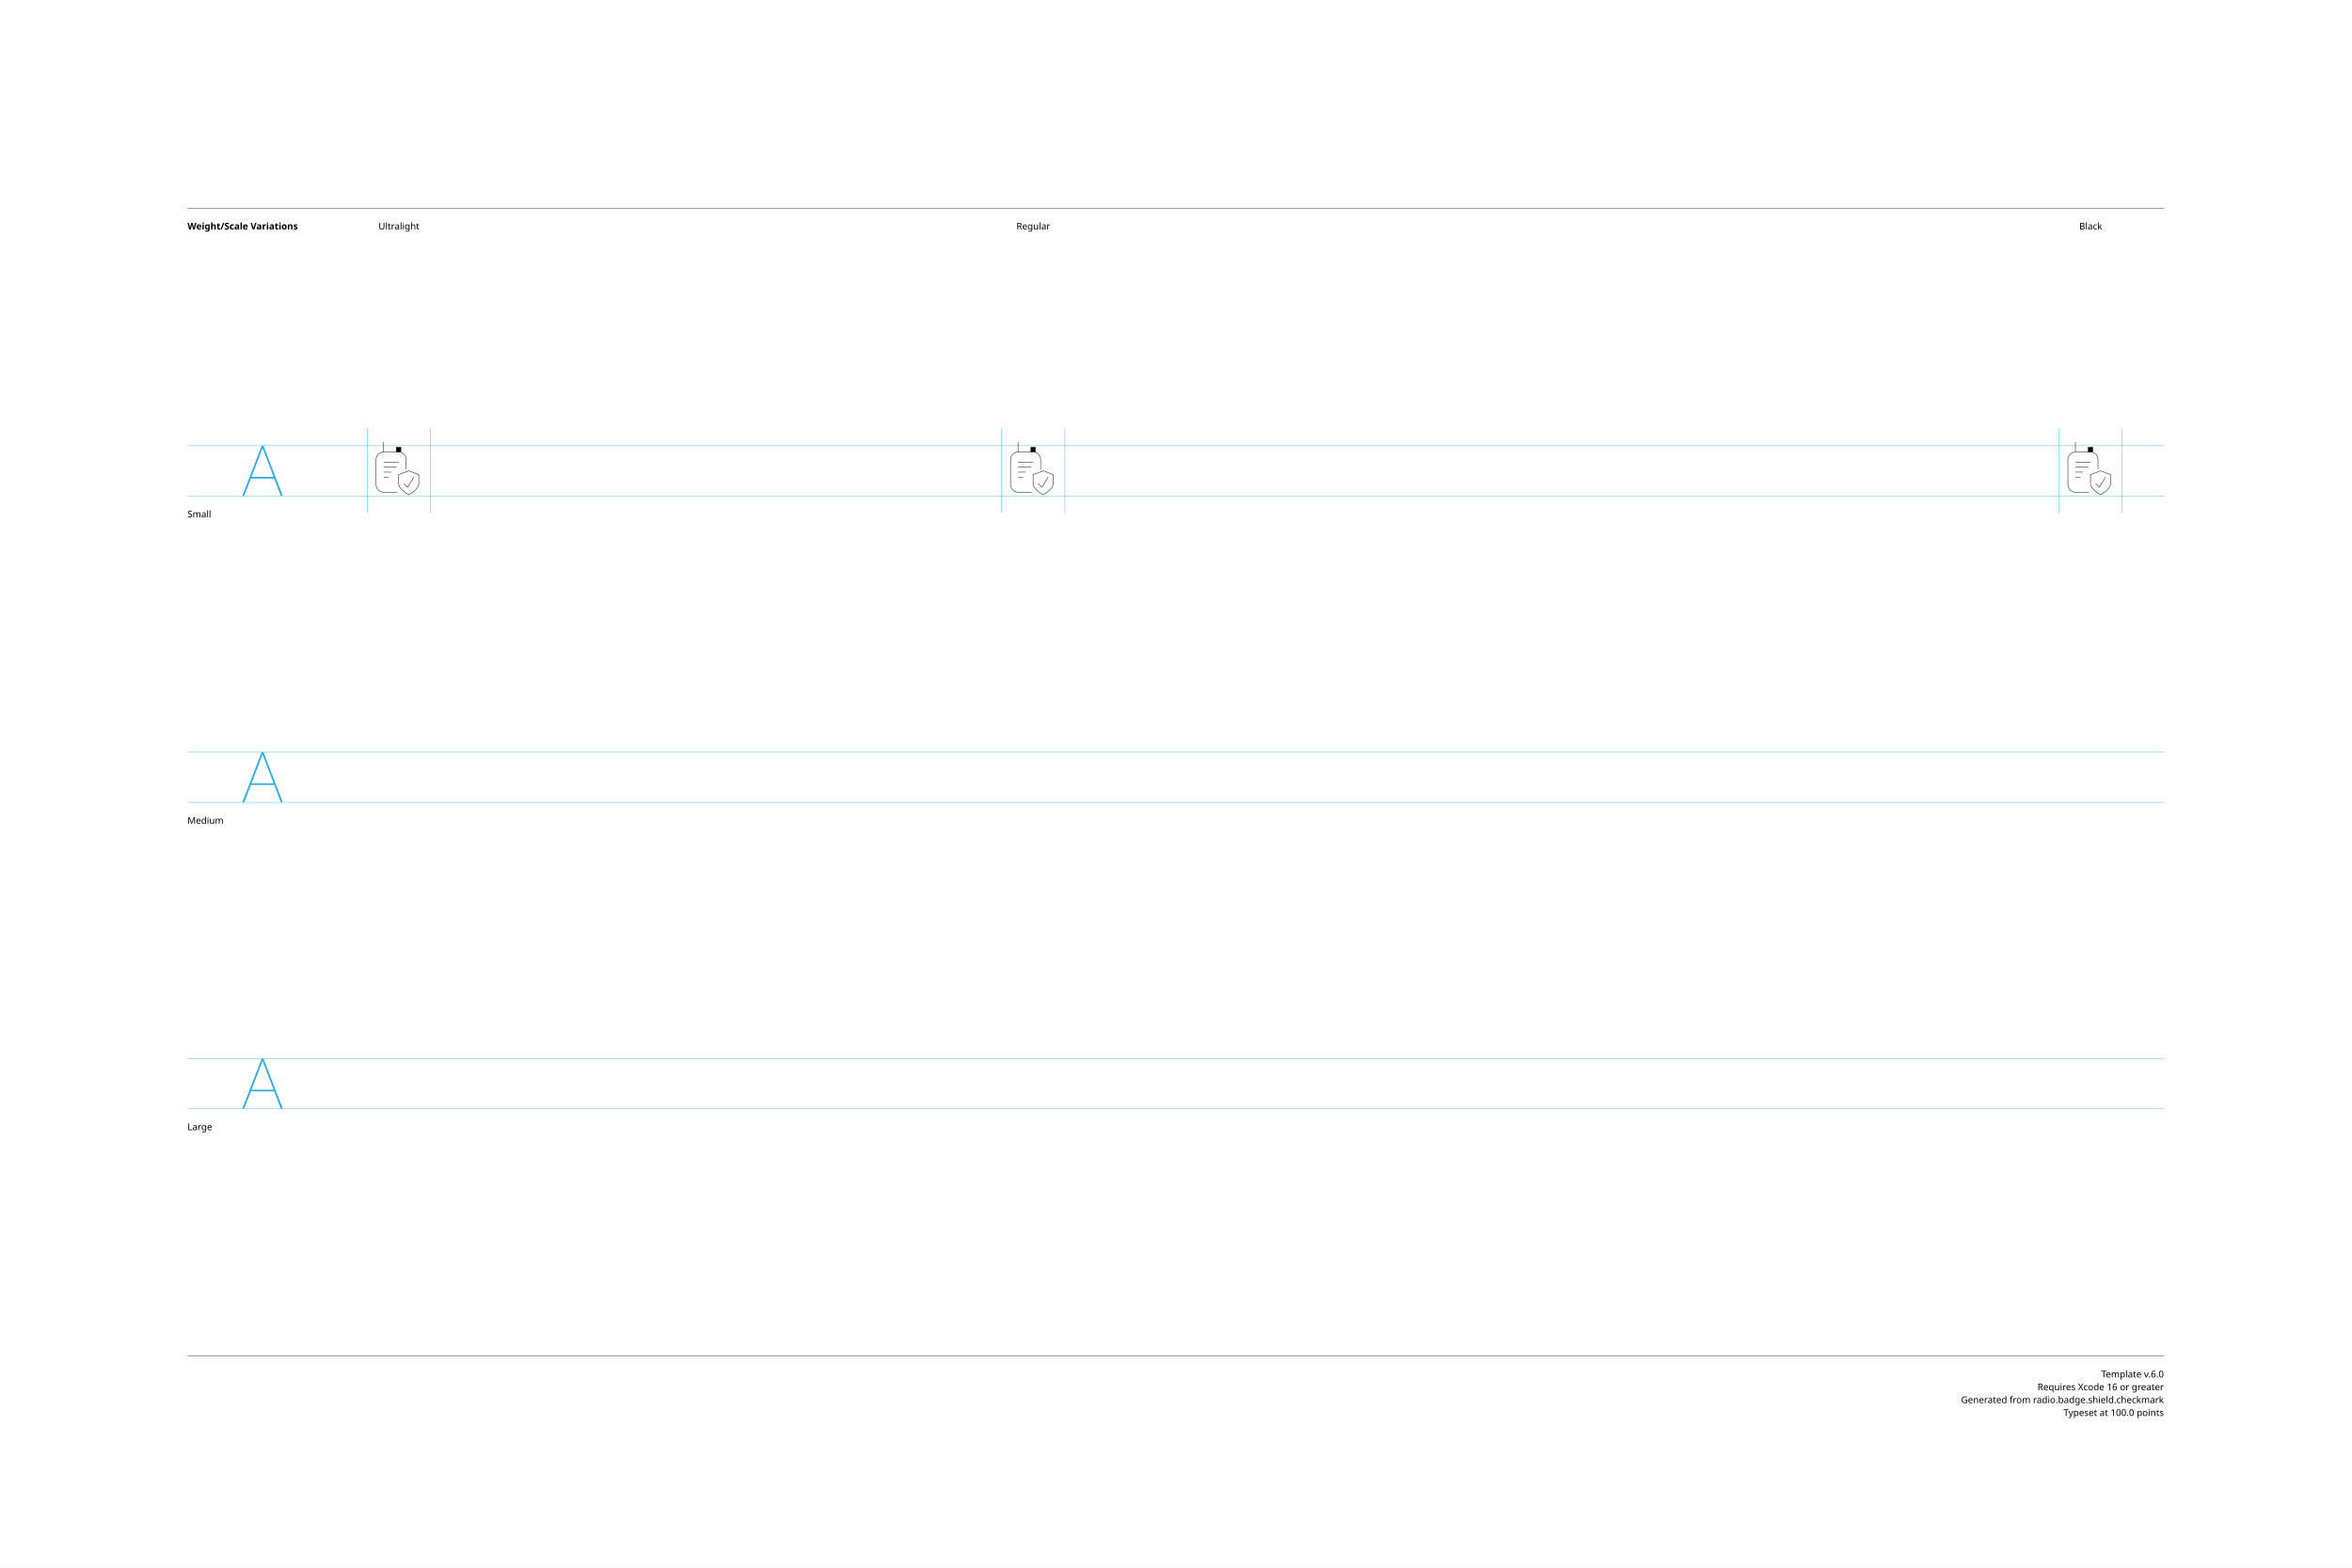
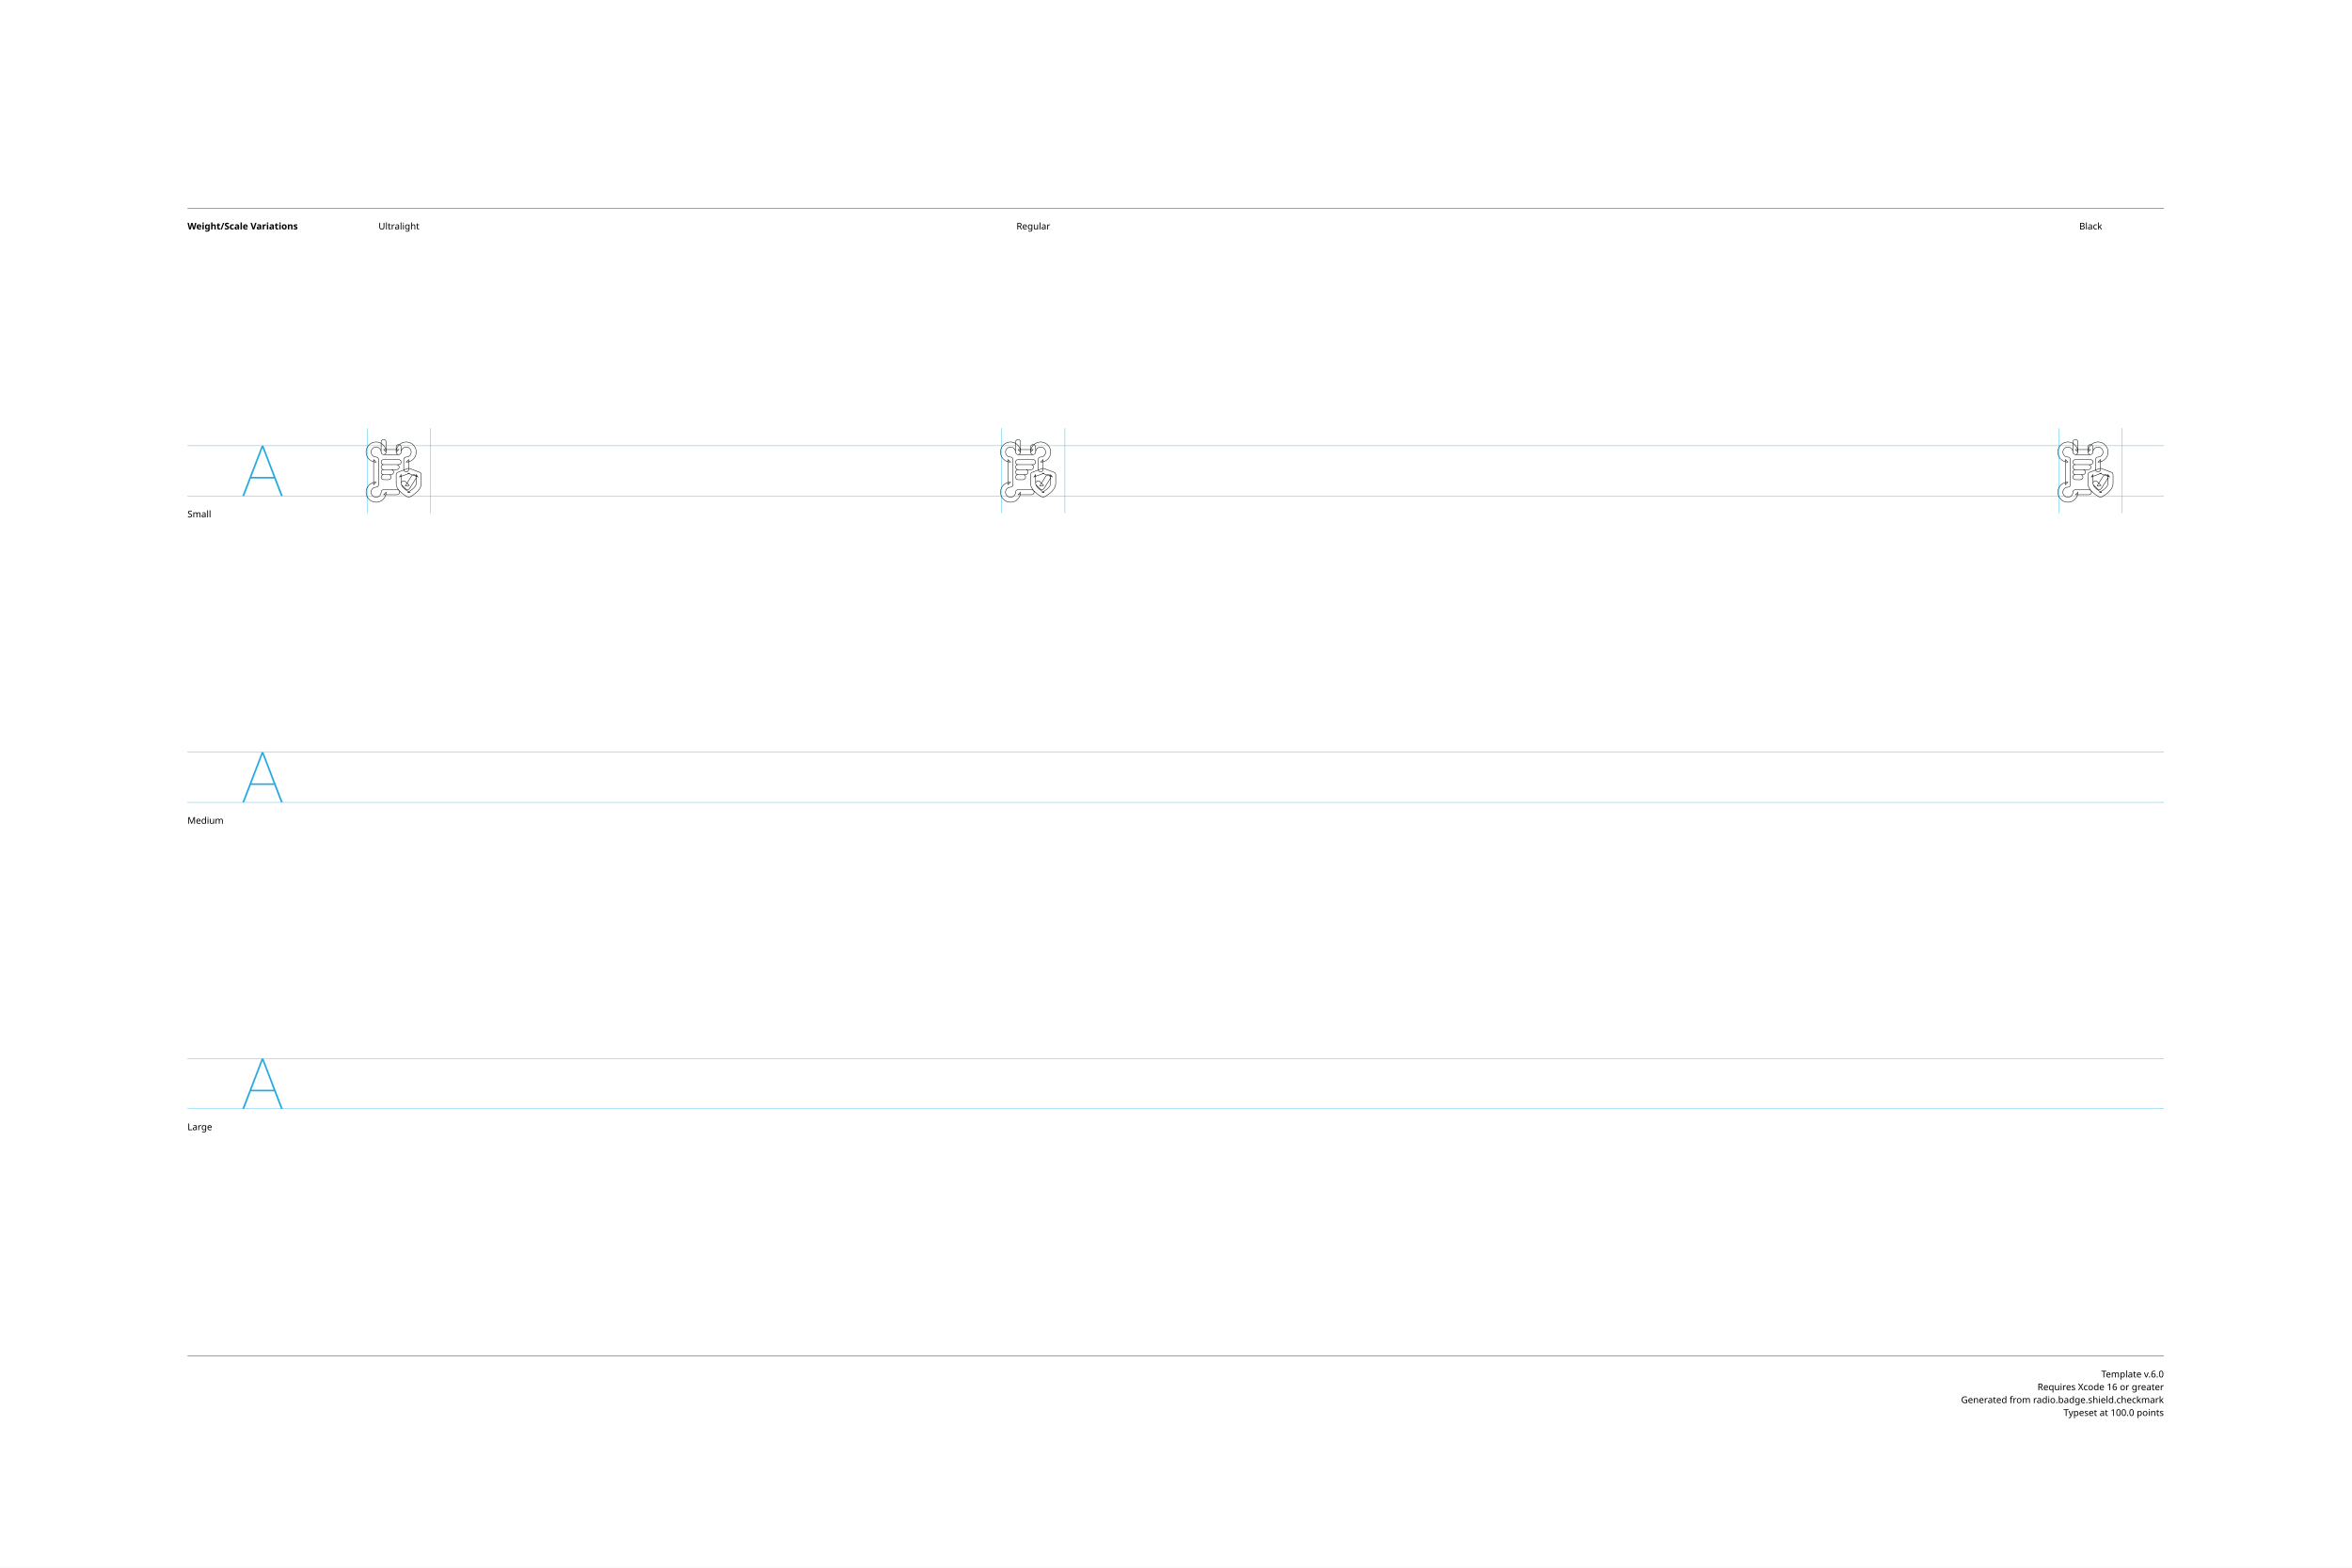
<svg xmlns="http://www.w3.org/2000/svg" version="1.1" viewBox="0 0 3300 2200">
  <style>.monochrome-0 {-sfsymbols-motion-group:0;-sfsymbols-layer-tags:-a1b2c3d4e5f60001}

.multicolor-0:tintColor {-sfsymbols-motion-group:0;-sfsymbols-layer-tags:-a1b2c3d4e5f60001}

.hierarchical-0:primary {-sfsymbols-motion-group:0;-sfsymbols-layer-tags:-a1b2c3d4e5f60001}

.SFSymbolsPreviewWireframe {fill:none;opacity:1.0;stroke:black;stroke-width:0.5}
</style>
  <g id="Notes">
    <rect height="2200" id="artboard" style="fill:white;opacity:1" width="3300" x="0" y="0" />
    <line style="fill:none;stroke:black;opacity:1;stroke-width:0.5;" x1="263" x2="3036" y1="292" y2="292" />
    <text style="stroke:none;fill:black;font-family:sans-serif;font-size:13;font-weight:bold;" transform="matrix(1 0 0 1 263 322)">Weight/Scale Variations</text>
    <text style="stroke:none;fill:black;font-family:sans-serif;font-size:13;text-anchor:middle;" transform="matrix(1 0 0 1 559.711 322)">Ultralight</text>
    <text style="stroke:none;fill:black;font-family:sans-serif;font-size:13;text-anchor:middle;" transform="matrix(1 0 0 1 1449.84 322)">Regular</text>
    <text style="stroke:none;fill:black;font-family:sans-serif;font-size:13;text-anchor:middle;" transform="matrix(1 0 0 1 2933.4 322)">Black</text>
    <line style="fill:none;stroke:black;opacity:1;stroke-width:0.5;" x1="263" x2="3036" y1="1903" y2="1903" />
    <text id="template-version" style="stroke:none;fill:black;font-family:sans-serif;font-size:13;text-anchor:end;" transform="matrix(1 0 0 1 3036 1933)">Template v.6.0</text>
    <text style="stroke:none;fill:black;font-family:sans-serif;font-size:13;text-anchor:end;" transform="matrix(1 0 0 1 3036 1951)">Requires Xcode 16 or greater</text>
    <text id="descriptive-name" style="stroke:none;fill:black;font-family:sans-serif;font-size:13;text-anchor:end;" transform="matrix(1 0 0 1 3036 1969)">Generated from radio.badge.shield.checkmark</text>
    <text style="stroke:none;fill:black;font-family:sans-serif;font-size:13;text-anchor:end;" transform="matrix(1 0 0 1 3036 1987)">Typeset at 100.0 points</text>
    <text style="stroke:none;fill:black;font-family:sans-serif;font-size:13;" transform="matrix(1 0 0 1 263 726)">Small</text>
    <text style="stroke:none;fill:black;font-family:sans-serif;font-size:13;" transform="matrix(1 0 0 1 263 1156)">Medium</text>
    <text style="stroke:none;fill:black;font-family:sans-serif;font-size:13;" transform="matrix(1 0 0 1 263 1586)">Large</text>
  </g>
  <g id="Guides">
    <g id="H-reference" style="fill:#27AAE1;stroke:none;" transform="matrix(1 0 0 1 339 696)">
      <path d="M0.994 0L3.638 0L29.328-67.132L30.03-67.132L30.03-70.459L28.123-70.459ZM11.688-24.48L46.981-24.48L46.231-26.729L12.438-26.729ZM55.12 0L57.764 0L30.638-70.459L29.433-70.459L29.433-67.132Z" />
    </g>
    <line id="Baseline-S" style="fill:none;stroke:#27AAE1;opacity:1;stroke-width:0.5;" x1="263" x2="3036" y1="696" y2="696" />
    <line id="Capline-S" style="fill:none;stroke:#27AAE1;opacity:1;stroke-width:0.5;" x1="263" x2="3036" y1="625.541" y2="625.541" />
    <g id="H-reference" style="fill:#27AAE1;stroke:none;" transform="matrix(1 0 0 1 339 1126)">
      <path d="M0.994 0L3.638 0L29.328-67.132L30.03-67.132L30.03-70.459L28.123-70.459ZM11.688-24.48L46.981-24.48L46.231-26.729L12.438-26.729ZM55.12 0L57.764 0L30.638-70.459L29.433-70.459L29.433-67.132Z" />
    </g>
    <line id="Baseline-M" style="fill:none;stroke:#27AAE1;opacity:1;stroke-width:0.5;" x1="263" x2="3036" y1="1126" y2="1126" />
    <line id="Capline-M" style="fill:none;stroke:#27AAE1;opacity:1;stroke-width:0.5;" x1="263" x2="3036" y1="1055.54" y2="1055.54" />
    <g id="H-reference" style="fill:#27AAE1;stroke:none;" transform="matrix(1 0 0 1 339 1556)">
      <path d="M0.994 0L3.638 0L29.328-67.132L30.03-67.132L30.03-70.459L28.123-70.459ZM11.688-24.48L46.981-24.48L46.231-26.729L12.438-26.729ZM55.12 0L57.764 0L30.638-70.459L29.433-70.459L29.433-67.132Z" />
    </g>
    <line id="Baseline-L" style="fill:none;stroke:#27AAE1;opacity:1;stroke-width:0.5;" x1="263" x2="3036" y1="1556" y2="1556" />
    <line id="Capline-L" style="fill:none;stroke:#27AAE1;opacity:1;stroke-width:0.5;" x1="263" x2="3036" y1="1485.54" y2="1485.54" />
    <line id="left-margin-Ultralight-S" style="fill:none;stroke:#00AEEF;stroke-width:0.5;opacity:1.0;" x1="515.423" x2="515.423" y1="600.785" y2="720.121" />
    <line id="right-margin-Ultralight-S" style="fill:none;stroke:#00AEEF;stroke-width:0.5;opacity:1.0;" x1="604" x2="604" y1="600.785" y2="720.121" />
    <line id="left-margin-Regular-S" style="fill:none;stroke:#00AEEF;stroke-width:0.5;opacity:1.0;" x1="1405.56" x2="1405.56" y1="600.785" y2="720.121" />
    <line id="right-margin-Regular-S" style="fill:none;stroke:#00AEEF;stroke-width:0.5;opacity:1.0;" x1="1494.13" x2="1494.13" y1="600.785" y2="720.121" />
    <line id="left-margin-Black-S" style="fill:none;stroke:#00AEEF;stroke-width:0.5;opacity:1.0;" x1="2889.11" x2="2889.11" y1="600.785" y2="720.121" />
    <line id="right-margin-Black-S" style="fill:none;stroke:#00AEEF;stroke-width:0.5;opacity:1.0;" x1="2977.69" x2="2977.69" y1="600.785" y2="720.121" />
  </g>
  <g id="Symbols">
    <g id="Black-S" transform="matrix(1.28 0 0 1.28 2877.07 696)">
-       <g class="monochrome-0 multicolor-0:tintColor hierarchical-0:primary SFSymbolsPreviewWireframe">
-         <path d="M 27.25 -48.12 L 27.25 -59.12" />
-         <path style="stroke-width:5.5" d="M 43.75 -48.12 L 43.75 -53.62" />
-         <path d="M 52.0 -29.15 L 52.0 -39.88 A 8.25 8.25 0 0 0 43.75 -48.12 L 27.25 -48.12 A 8.25 8.25 0 0 0 19.0 -39.88 L 19.0 -12.38 A 8.25 8.25 0 0 0 27.25 -4.12 L 42.1 -4.12" />
-         <path d="M 27.25 -37.12 L 43.75 -37.12" />
-         <path d="M 27.25 -31.62 L 41.55 -31.62" />
-         <path d="M 27.25 -26.12 L 35.5 -26.12" />
-         <path d="M 27.25 -20.62 L 32.75 -20.62" />
-         <path d="M 43.75 -23.38 L 54.75 -27.5 L 65.75 -23.38 L 65.75 -13.75 C 65.75 -6.88 54.75 -1.38 54.75 -1.38 C 54.75 -1.38 43.75 -6.88 43.75 -13.75 Z" />
-         <path d="M 49.25 -13.75 L 53.38 -9.62 L 60.25 -20.62" />
-       </g>
+       <path class="monochrome-0 multicolor-0:tintColor hierarchical-0:primary SFSymbolsPreviewWireframe" fill-rule="nonzero" d="M30.00 -48.12L30.00 -59.12C30.00 -60.64 28.77 -61.87 27.25 -61.87C25.73 -61.87 24.50 -60.64 24.50 -59.12L24.50 -48.12C24.50 -46.60 25.73 -45.37 27.25 -45.37C28.77 -45.37 30.00 -46.60 30.00 -48.12Z M46.50 -48.12L46.50 -53.62C46.50 -55.14 45.27 -56.37 43.75 -56.37C42.23 -56.37 41.00 -55.14 41.00 -53.62L41.00 -48.12C41.00 -46.60 42.23 -45.37 43.75 -45.37C45.27 -45.37 46.50 -46.60 46.50 -48.12Z M54.75 -29.15L54.75 -39.88L52.00 -37.13C56.45 -37.13 60.46 -39.81 62.16 -43.92C63.87 -48.04 62.92 -52.77 59.77 -55.91C56.62 -59.06 51.89 -60.00 47.78 -58.29C43.67 -56.58 40.99 -52.57 41.00 -48.12L43.75 -50.87L27.25 -50.87L30.00 -48.12C30.01 -52.57 27.33 -56.58 23.22 -58.29C19.11 -60.00 14.38 -59.06 11.23 -55.91C8.08 -52.77 7.13 -48.04 8.84 -43.92C10.54 -39.81 14.55 -37.13 19.00 -37.13L16.25 -39.88L16.25 -12.38L19.00 -15.13C12.93 -15.13 8.00 -10.21 8.00 -4.13C8.00 1.94 12.92 6.87 18.99 6.87C25.06 6.87 29.99 1.96 30.00 -4.12L27.25 -1.37L42.10 -1.37C43.62 -1.37 44.85 -2.60 44.85 -4.12C44.85 -5.64 43.62 -6.87 42.10 -6.87L27.25 -6.87C25.73 -6.87 24.50 -5.64 24.50 -4.12C24.50 -1.09 22.03 1.37 19.00 1.37C15.96 1.37 13.50 -1.10 13.50 -4.13C13.50 -7.17 15.96 -9.63 19.00 -9.63C20.52 -9.63 21.75 -10.86 21.75 -12.38L21.75 -39.88C21.75 -41.40 20.52 -42.63 19.00 -42.63C16.77 -42.63 14.77 -43.97 13.92 -46.03C13.07 -48.08 13.54 -50.45 15.11 -52.02C16.69 -53.59 19.05 -54.06 21.11 -53.21C23.16 -52.36 24.50 -50.35 24.50 -48.12C24.50 -46.60 25.73 -45.37 27.25 -45.37L43.75 -45.37C45.27 -45.37 46.50 -46.60 46.50 -48.12C46.50 -50.35 47.84 -52.36 49.89 -53.21C51.95 -54.06 54.31 -53.59 55.89 -52.02C57.46 -50.45 57.93 -48.08 57.08 -46.03C56.23 -43.97 54.23 -42.63 52.00 -42.63C50.48 -42.63 49.25 -41.40 49.25 -39.88L49.25 -29.15C49.25 -27.63 50.48 -26.40 52.00 -26.40C53.52 -26.40 54.75 -27.63 54.75 -29.15Z M27.25 -34.37L43.75 -34.37C45.27 -34.37 46.50 -35.60 46.50 -37.12C46.50 -38.64 45.27 -39.87 43.75 -39.87L27.25 -39.87C25.73 -39.87 24.50 -38.64 24.50 -37.12C24.50 -35.60 25.73 -34.37 27.25 -34.37Z M27.25 -28.87L41.55 -28.87C43.07 -28.87 44.30 -30.10 44.30 -31.62C44.30 -33.14 43.07 -34.37 41.55 -34.37L27.25 -34.37C25.73 -34.37 24.50 -33.14 24.50 -31.62C24.50 -30.10 25.73 -28.87 27.25 -28.87Z M27.25 -23.37L35.50 -23.37C37.02 -23.37 38.25 -24.60 38.25 -26.12C38.25 -27.64 37.02 -28.87 35.50 -28.87L27.25 -28.87C25.73 -28.87 24.50 -27.64 24.50 -26.12C24.50 -24.60 25.73 -23.37 27.25 -23.37Z M27.25 -17.87L32.75 -17.87C34.27 -17.87 35.50 -19.10 35.50 -20.62C35.50 -22.14 34.27 -23.37 32.75 -23.37L27.25 -23.37C25.73 -23.37 24.50 -22.14 24.50 -20.62C24.50 -19.10 25.73 -17.87 27.25 -17.87Z M44.71 -20.80L55.71 -24.92L53.79 -24.92L64.79 -20.80L63.00 -23.38L63.00 -13.75C63.00 -11.78 61.37 -9.44 58.52 -7.12C57.42 -6.23 56.23 -5.42 55.05 -4.70C54.63 -4.45 54.25 -4.23 53.91 -4.04C53.71 -3.94 53.58 -3.87 53.52 -3.84L55.98 -3.84C55.92 -3.87 55.79 -3.94 55.59 -4.04C55.25 -4.23 54.87 -4.45 54.45 -4.70C53.27 -5.42 52.08 -6.23 50.98 -7.12C48.13 -9.44 46.50 -11.78 46.50 -13.75L46.50 -23.38L44.71 -20.80ZM42.79 -25.96C41.71 -25.55 41.00 -24.53 41.00 -23.38L41.00 -13.75C41.00 -9.71 43.50 -6.12 47.52 -2.85C48.83 -1.79 50.22 -0.83 51.61 0.01C52.45 0.51 53.11 0.88 53.52 1.08C54.29 1.47 55.21 1.47 55.98 1.08C56.39 0.88 57.05 0.51 57.89 0.01C59.28 -0.83 60.67 -1.79 61.98 -2.85C66.00 -6.12 68.50 -9.71 68.50 -13.75L68.50 -23.38C68.50 -24.53 67.79 -25.55 66.71 -25.96L55.71 -30.08C55.09 -30.31 54.41 -30.31 53.79 -30.08L42.79 -25.96Z M47.31 -11.81L51.44 -7.68C52.69 -6.42 54.78 -6.66 55.71 -8.16L62.58 -19.16C63.39 -20.45 62.99 -22.15 61.71 -22.95C60.42 -23.76 58.72 -23.36 57.92 -22.08L51.05 -11.08L55.32 -11.56L51.19 -15.69C50.12 -16.77 48.38 -16.77 47.31 -15.69C46.23 -14.62 46.23 -12.88 47.31 -11.81Z" />
    </g>
    <g id="Regular-S" transform="matrix(1.28 0 0 1.28 1393.52 696)">
-       <g class="monochrome-0 multicolor-0:tintColor hierarchical-0:primary SFSymbolsPreviewWireframe">
-         <path d="M 27.25 -48.12 L 27.25 -59.12" />
-         <path style="stroke-width:5.5" d="M 43.75 -48.12 L 43.75 -53.62" />
-         <path d="M 52.0 -29.15 L 52.0 -39.88 A 8.25 8.25 0 0 0 43.75 -48.12 L 27.25 -48.12 A 8.25 8.25 0 0 0 19.0 -39.88 L 19.0 -12.38 A 8.25 8.25 0 0 0 27.25 -4.12 L 42.1 -4.12" />
-         <path d="M 27.25 -37.12 L 43.75 -37.12" />
-         <path d="M 27.25 -31.62 L 41.55 -31.62" />
-         <path d="M 27.25 -26.12 L 35.5 -26.12" />
-         <path d="M 27.25 -20.62 L 32.75 -20.62" />
-         <path d="M 43.75 -23.38 L 54.75 -27.5 L 65.75 -23.38 L 65.75 -13.75 C 65.75 -6.88 54.75 -1.38 54.75 -1.38 C 54.75 -1.38 43.75 -6.88 43.75 -13.75 Z" />
-         <path d="M 49.25 -13.75 L 53.38 -9.62 L 60.25 -20.62" />
-       </g>
+       <path class="monochrome-0 multicolor-0:tintColor hierarchical-0:primary SFSymbolsPreviewWireframe" fill-rule="nonzero" d="M30.00 -48.12L30.00 -59.12C30.00 -60.64 28.77 -61.87 27.25 -61.87C25.73 -61.87 24.50 -60.64 24.50 -59.12L24.50 -48.12C24.50 -46.60 25.73 -45.37 27.25 -45.37C28.77 -45.37 30.00 -46.60 30.00 -48.12Z M46.50 -48.12L46.50 -53.62C46.50 -55.14 45.27 -56.37 43.75 -56.37C42.23 -56.37 41.00 -55.14 41.00 -53.62L41.00 -48.12C41.00 -46.60 42.23 -45.37 43.75 -45.37C45.27 -45.37 46.50 -46.60 46.50 -48.12Z M54.75 -29.15L54.75 -39.88L52.00 -37.13C56.45 -37.13 60.46 -39.81 62.16 -43.92C63.87 -48.04 62.92 -52.77 59.77 -55.91C56.62 -59.06 51.89 -60.00 47.78 -58.29C43.67 -56.58 40.99 -52.57 41.00 -48.12L43.75 -50.87L27.25 -50.87L30.00 -48.12C30.01 -52.57 27.33 -56.58 23.22 -58.29C19.11 -60.00 14.38 -59.06 11.23 -55.91C8.08 -52.77 7.13 -48.04 8.84 -43.92C10.54 -39.81 14.55 -37.13 19.00 -37.13L16.25 -39.88L16.25 -12.38L19.00 -15.13C12.93 -15.13 8.00 -10.21 8.00 -4.13C8.00 1.94 12.92 6.87 18.99 6.87C25.06 6.87 29.99 1.96 30.00 -4.12L27.25 -1.37L42.10 -1.37C43.62 -1.37 44.85 -2.60 44.85 -4.12C44.85 -5.64 43.62 -6.87 42.10 -6.87L27.25 -6.87C25.73 -6.87 24.50 -5.64 24.50 -4.12C24.50 -1.09 22.03 1.37 19.00 1.37C15.96 1.37 13.50 -1.10 13.50 -4.13C13.50 -7.17 15.96 -9.63 19.00 -9.63C20.52 -9.63 21.75 -10.86 21.75 -12.38L21.75 -39.88C21.75 -41.40 20.52 -42.63 19.00 -42.63C16.77 -42.63 14.77 -43.97 13.92 -46.03C13.07 -48.08 13.54 -50.45 15.11 -52.02C16.69 -53.59 19.05 -54.06 21.11 -53.21C23.16 -52.36 24.50 -50.35 24.50 -48.12C24.50 -46.60 25.73 -45.37 27.25 -45.37L43.75 -45.37C45.27 -45.37 46.50 -46.60 46.50 -48.12C46.50 -50.35 47.84 -52.36 49.89 -53.21C51.95 -54.06 54.31 -53.59 55.89 -52.02C57.46 -50.45 57.93 -48.08 57.08 -46.03C56.23 -43.97 54.23 -42.63 52.00 -42.63C50.48 -42.63 49.25 -41.40 49.25 -39.88L49.25 -29.15C49.25 -27.63 50.48 -26.40 52.00 -26.40C53.52 -26.40 54.75 -27.63 54.75 -29.15Z M27.25 -34.37L43.75 -34.37C45.27 -34.37 46.50 -35.60 46.50 -37.12C46.50 -38.64 45.27 -39.87 43.75 -39.87L27.25 -39.87C25.73 -39.87 24.50 -38.64 24.50 -37.12C24.50 -35.60 25.73 -34.37 27.25 -34.37Z M27.25 -28.87L41.55 -28.87C43.07 -28.87 44.30 -30.10 44.30 -31.62C44.30 -33.14 43.07 -34.37 41.55 -34.37L27.25 -34.37C25.73 -34.37 24.50 -33.14 24.50 -31.62C24.50 -30.10 25.73 -28.87 27.25 -28.87Z M27.25 -23.37L35.50 -23.37C37.02 -23.37 38.25 -24.60 38.25 -26.12C38.25 -27.64 37.02 -28.87 35.50 -28.87L27.25 -28.87C25.73 -28.87 24.50 -27.64 24.50 -26.12C24.50 -24.60 25.73 -23.37 27.25 -23.37Z M27.25 -17.87L32.75 -17.87C34.27 -17.87 35.50 -19.10 35.50 -20.62C35.50 -22.14 34.27 -23.37 32.75 -23.37L27.25 -23.37C25.73 -23.37 24.50 -22.14 24.50 -20.62C24.50 -19.10 25.73 -17.87 27.25 -17.87Z M44.71 -20.80L55.71 -24.92L53.79 -24.92L64.79 -20.80L63.00 -23.38L63.00 -13.75C63.00 -11.78 61.37 -9.44 58.52 -7.12C57.42 -6.23 56.23 -5.42 55.05 -4.70C54.63 -4.45 54.25 -4.23 53.91 -4.04C53.71 -3.94 53.58 -3.87 53.52 -3.84L55.98 -3.84C55.92 -3.87 55.79 -3.94 55.59 -4.04C55.25 -4.23 54.87 -4.45 54.45 -4.70C53.27 -5.42 52.08 -6.23 50.98 -7.12C48.13 -9.44 46.50 -11.78 46.50 -13.75L46.50 -23.38L44.71 -20.80ZM42.79 -25.96C41.71 -25.55 41.00 -24.53 41.00 -23.38L41.00 -13.75C41.00 -9.71 43.50 -6.12 47.52 -2.85C48.83 -1.79 50.22 -0.83 51.61 0.01C52.45 0.51 53.11 0.88 53.52 1.08C54.29 1.47 55.21 1.47 55.98 1.08C56.39 0.88 57.05 0.51 57.89 0.01C59.28 -0.83 60.67 -1.79 61.98 -2.85C66.00 -6.12 68.50 -9.71 68.50 -13.75L68.50 -23.38C68.50 -24.53 67.79 -25.55 66.71 -25.96L55.71 -30.08C55.09 -30.31 54.41 -30.31 53.79 -30.08L42.79 -25.96Z M47.31 -11.81L51.44 -7.68C52.69 -6.42 54.78 -6.66 55.71 -8.16L62.58 -19.16C63.39 -20.45 62.99 -22.15 61.71 -22.95C60.42 -23.76 58.72 -23.36 57.92 -22.08L51.05 -11.08L55.32 -11.56L51.19 -15.69C50.12 -16.77 48.38 -16.77 47.31 -15.69C46.23 -14.62 46.23 -12.88 47.31 -11.81Z" />
    </g>
    <g id="Ultralight-S" transform="matrix(1.28 0 0 1.28 503.383 696)">
-       <g class="monochrome-0 multicolor-0:tintColor hierarchical-0:primary SFSymbolsPreviewWireframe">
-         <path d="M 27.25 -48.12 L 27.25 -59.12" />
-         <path style="stroke-width:5.5" d="M 43.75 -48.12 L 43.75 -53.62" />
-         <path d="M 52.0 -29.15 L 52.0 -39.88 A 8.25 8.25 0 0 0 43.75 -48.12 L 27.25 -48.12 A 8.25 8.25 0 0 0 19.0 -39.88 L 19.0 -12.38 A 8.25 8.25 0 0 0 27.25 -4.12 L 42.1 -4.12" />
-         <path d="M 27.25 -37.12 L 43.75 -37.12" />
-         <path d="M 27.25 -31.62 L 41.55 -31.62" />
-         <path d="M 27.25 -26.12 L 35.5 -26.12" />
-         <path d="M 27.25 -20.62 L 32.75 -20.62" />
-         <path d="M 43.75 -23.38 L 54.75 -27.5 L 65.75 -23.38 L 65.75 -13.75 C 65.75 -6.88 54.75 -1.38 54.75 -1.38 C 54.75 -1.38 43.75 -6.88 43.75 -13.75 Z" />
-         <path d="M 49.25 -13.75 L 53.38 -9.62 L 60.25 -20.62" />
-       </g>
+       <path class="monochrome-0 multicolor-0:tintColor hierarchical-0:primary SFSymbolsPreviewWireframe" fill-rule="nonzero" d="M30.00 -48.12L30.00 -59.12C30.00 -60.64 28.77 -61.87 27.25 -61.87C25.73 -61.87 24.50 -60.64 24.50 -59.12L24.50 -48.12C24.50 -46.60 25.73 -45.37 27.25 -45.37C28.77 -45.37 30.00 -46.60 30.00 -48.12Z M46.50 -48.12L46.50 -53.62C46.50 -55.14 45.27 -56.37 43.75 -56.37C42.23 -56.37 41.00 -55.14 41.00 -53.62L41.00 -48.12C41.00 -46.60 42.23 -45.37 43.75 -45.37C45.27 -45.37 46.50 -46.60 46.50 -48.12Z M54.75 -29.15L54.75 -39.88L52.00 -37.13C56.45 -37.13 60.46 -39.81 62.16 -43.92C63.87 -48.04 62.92 -52.77 59.77 -55.91C56.62 -59.06 51.89 -60.00 47.78 -58.29C43.67 -56.58 40.99 -52.57 41.00 -48.12L43.75 -50.87L27.25 -50.87L30.00 -48.12C30.01 -52.57 27.33 -56.58 23.22 -58.29C19.11 -60.00 14.38 -59.06 11.23 -55.91C8.08 -52.77 7.13 -48.04 8.84 -43.92C10.54 -39.81 14.55 -37.13 19.00 -37.13L16.25 -39.88L16.25 -12.38L19.00 -15.13C12.93 -15.13 8.00 -10.21 8.00 -4.13C8.00 1.94 12.92 6.87 18.99 6.87C25.06 6.87 29.99 1.96 30.00 -4.12L27.25 -1.37L42.10 -1.37C43.62 -1.37 44.85 -2.60 44.85 -4.12C44.85 -5.64 43.62 -6.87 42.10 -6.87L27.25 -6.87C25.73 -6.87 24.50 -5.64 24.50 -4.12C24.50 -1.09 22.03 1.37 19.00 1.37C15.96 1.37 13.50 -1.10 13.50 -4.13C13.50 -7.17 15.96 -9.63 19.00 -9.63C20.52 -9.63 21.75 -10.86 21.75 -12.38L21.75 -39.88C21.75 -41.40 20.52 -42.63 19.00 -42.63C16.77 -42.63 14.77 -43.97 13.92 -46.03C13.07 -48.08 13.54 -50.45 15.11 -52.02C16.69 -53.59 19.05 -54.06 21.11 -53.21C23.16 -52.36 24.50 -50.35 24.50 -48.12C24.50 -46.60 25.73 -45.37 27.25 -45.37L43.75 -45.37C45.27 -45.37 46.50 -46.60 46.50 -48.12C46.50 -50.35 47.84 -52.36 49.89 -53.21C51.95 -54.06 54.31 -53.59 55.89 -52.02C57.46 -50.45 57.93 -48.08 57.08 -46.03C56.23 -43.97 54.23 -42.63 52.00 -42.63C50.48 -42.63 49.25 -41.40 49.25 -39.88L49.25 -29.15C49.25 -27.63 50.48 -26.40 52.00 -26.40C53.52 -26.40 54.75 -27.63 54.75 -29.15Z M27.25 -34.37L43.75 -34.37C45.27 -34.37 46.50 -35.60 46.50 -37.12C46.50 -38.64 45.27 -39.87 43.75 -39.87L27.25 -39.87C25.73 -39.87 24.50 -38.64 24.50 -37.12C24.50 -35.60 25.73 -34.37 27.25 -34.37Z M27.25 -28.87L41.55 -28.87C43.07 -28.87 44.30 -30.10 44.30 -31.62C44.30 -33.14 43.07 -34.37 41.55 -34.37L27.25 -34.37C25.73 -34.37 24.50 -33.14 24.50 -31.62C24.50 -30.10 25.73 -28.87 27.25 -28.87Z M27.25 -23.37L35.50 -23.37C37.02 -23.37 38.25 -24.60 38.25 -26.12C38.25 -27.64 37.02 -28.87 35.50 -28.87L27.25 -28.87C25.73 -28.87 24.50 -27.64 24.50 -26.12C24.50 -24.60 25.73 -23.37 27.25 -23.37Z M27.25 -17.87L32.75 -17.87C34.27 -17.87 35.50 -19.10 35.50 -20.62C35.50 -22.14 34.27 -23.37 32.75 -23.37L27.25 -23.37C25.73 -23.37 24.50 -22.14 24.50 -20.62C24.50 -19.10 25.73 -17.87 27.25 -17.87Z M44.71 -20.80L55.71 -24.92L53.79 -24.92L64.79 -20.80L63.00 -23.38L63.00 -13.75C63.00 -11.78 61.37 -9.44 58.52 -7.12C57.42 -6.23 56.23 -5.42 55.05 -4.70C54.63 -4.45 54.25 -4.23 53.91 -4.04C53.71 -3.94 53.58 -3.87 53.52 -3.84L55.98 -3.84C55.92 -3.87 55.79 -3.94 55.59 -4.04C55.25 -4.23 54.87 -4.45 54.45 -4.70C53.27 -5.42 52.08 -6.23 50.98 -7.12C48.13 -9.44 46.50 -11.78 46.50 -13.75L46.50 -23.38L44.71 -20.80ZM42.79 -25.96C41.71 -25.55 41.00 -24.53 41.00 -23.38L41.00 -13.75C41.00 -9.71 43.50 -6.12 47.52 -2.85C48.83 -1.79 50.22 -0.83 51.61 0.01C52.45 0.51 53.11 0.88 53.52 1.08C54.29 1.47 55.21 1.47 55.98 1.08C56.39 0.88 57.05 0.51 57.89 0.01C59.28 -0.83 60.67 -1.79 61.98 -2.85C66.00 -6.12 68.50 -9.71 68.50 -13.75L68.50 -23.38C68.50 -24.53 67.79 -25.55 66.71 -25.96L55.71 -30.08C55.09 -30.31 54.41 -30.31 53.79 -30.08L42.79 -25.96Z M47.31 -11.81L51.44 -7.68C52.69 -6.42 54.78 -6.66 55.71 -8.16L62.58 -19.16C63.39 -20.45 62.99 -22.15 61.71 -22.95C60.42 -23.76 58.72 -23.36 57.92 -22.08L51.05 -11.08L55.32 -11.56L51.19 -15.69C50.12 -16.77 48.38 -16.77 47.31 -15.69C46.23 -14.62 46.23 -12.88 47.31 -11.81Z" />
    </g>
  </g>
</svg>
